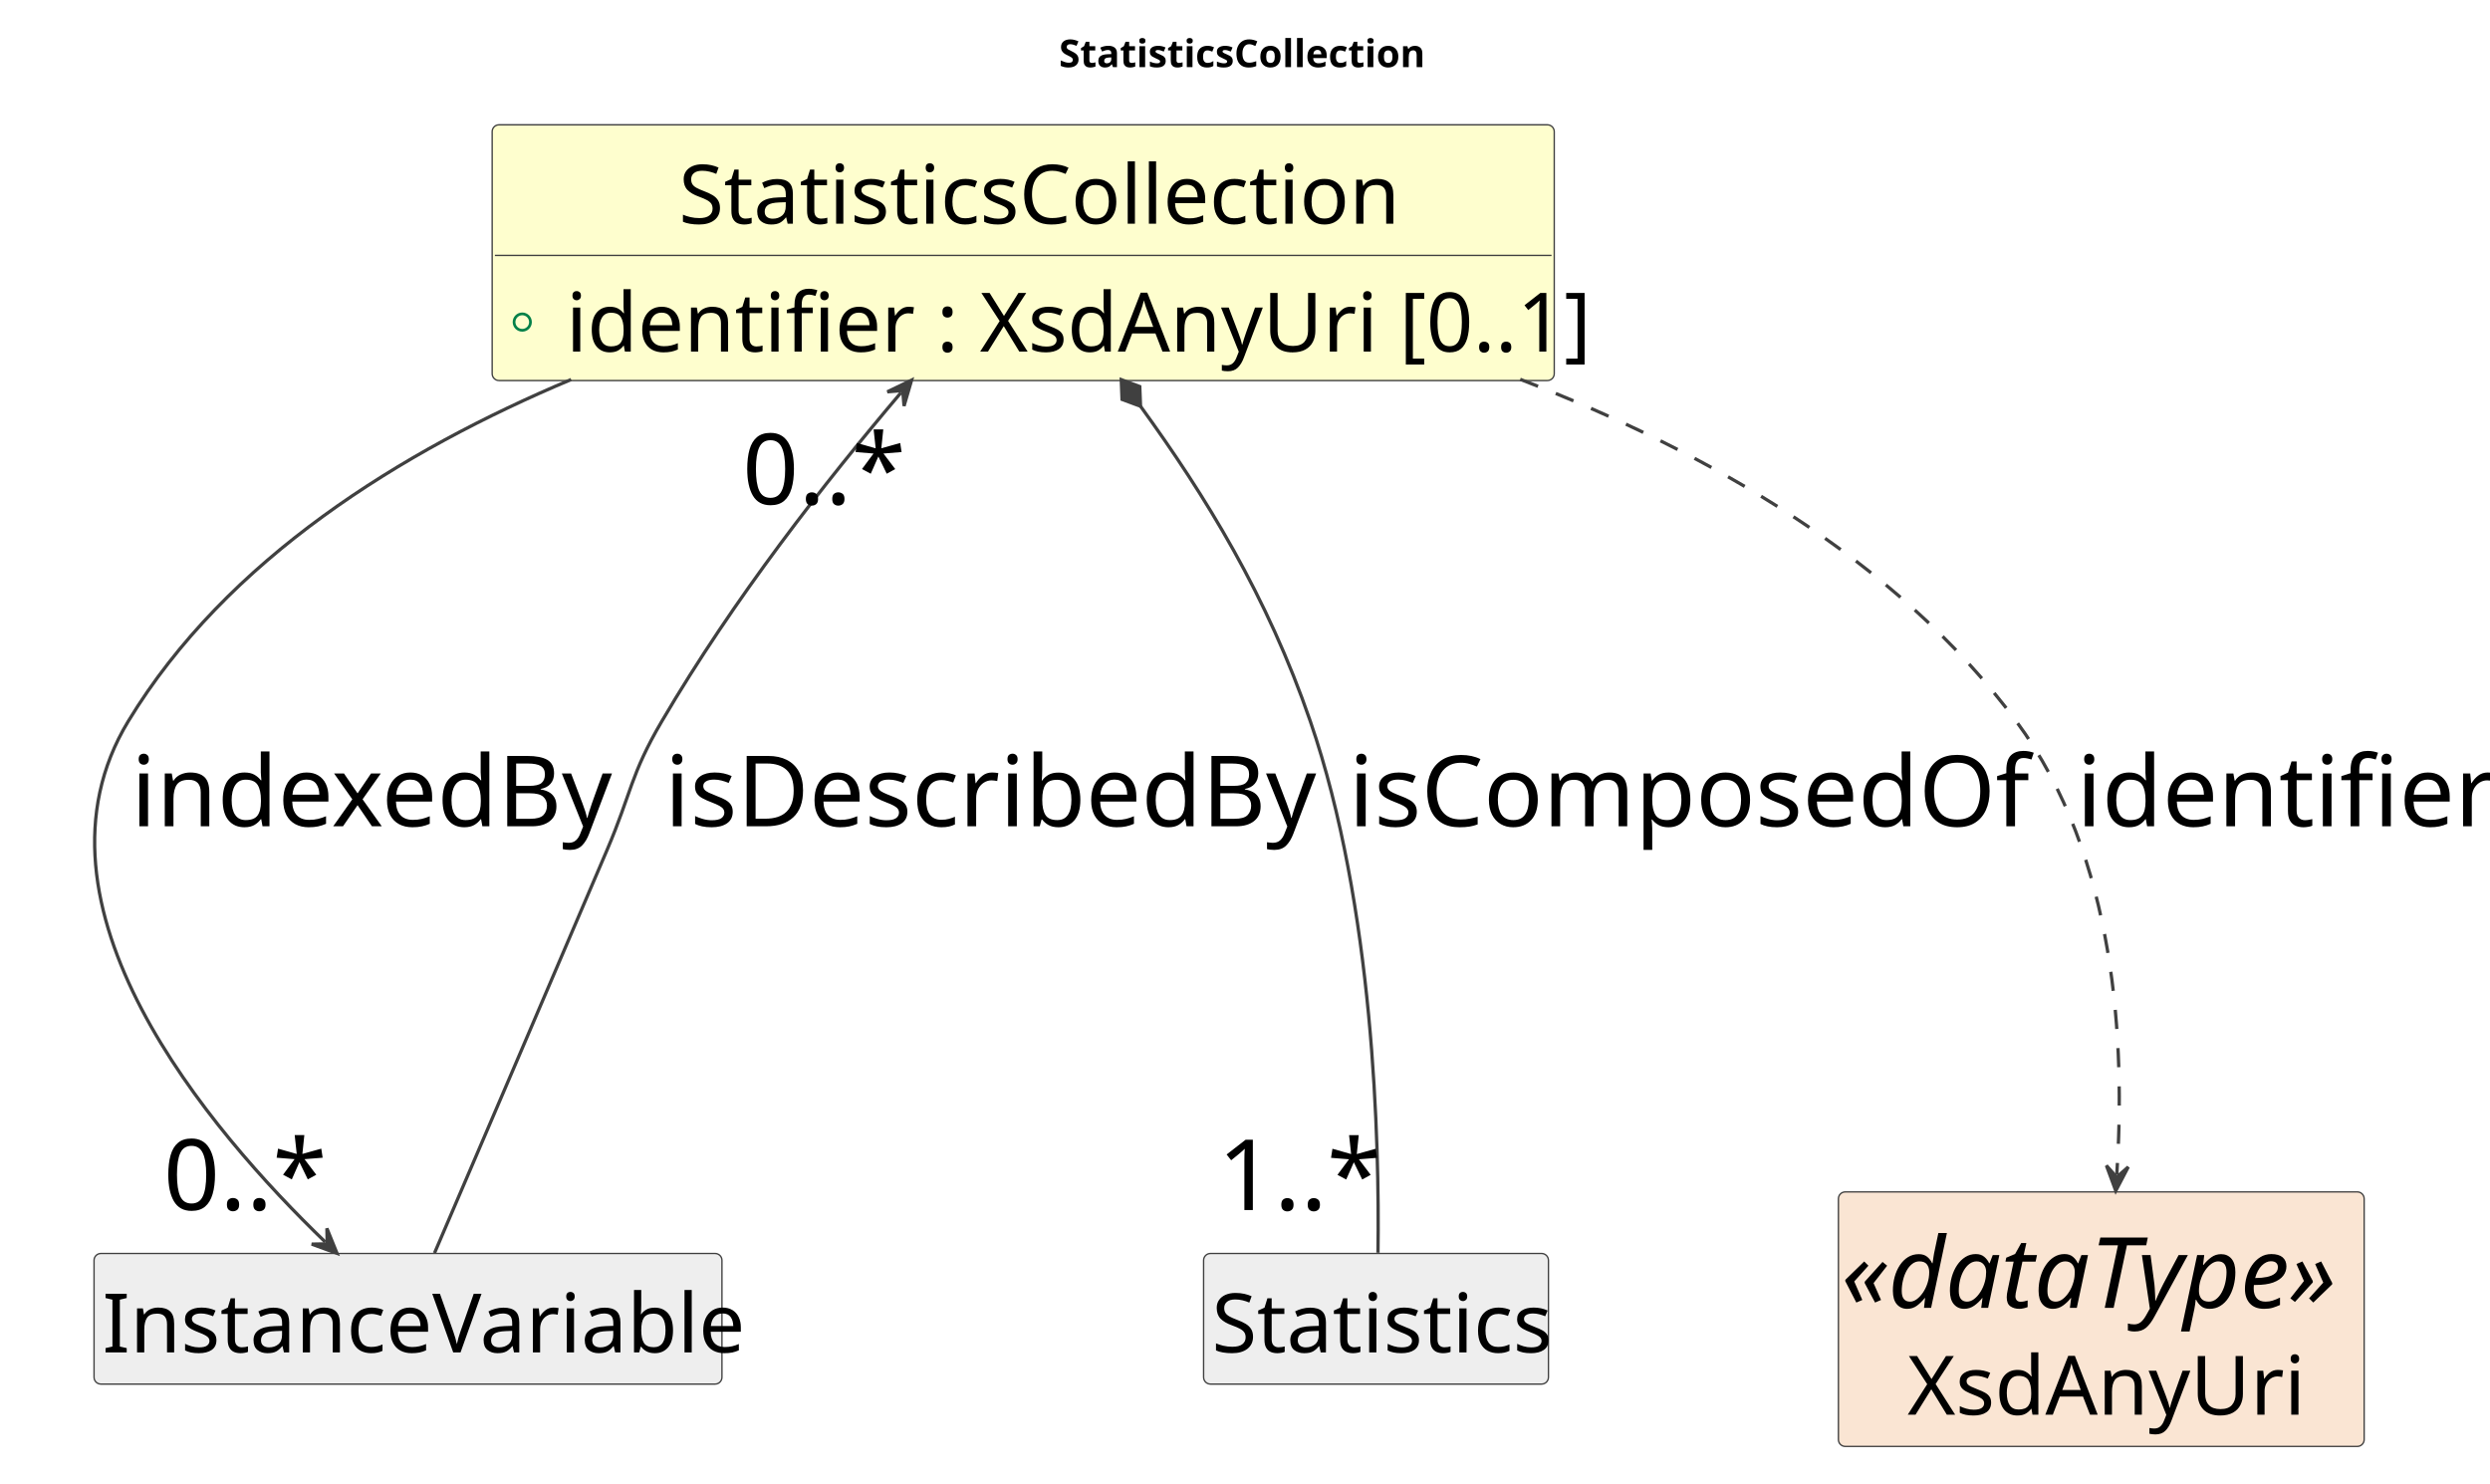
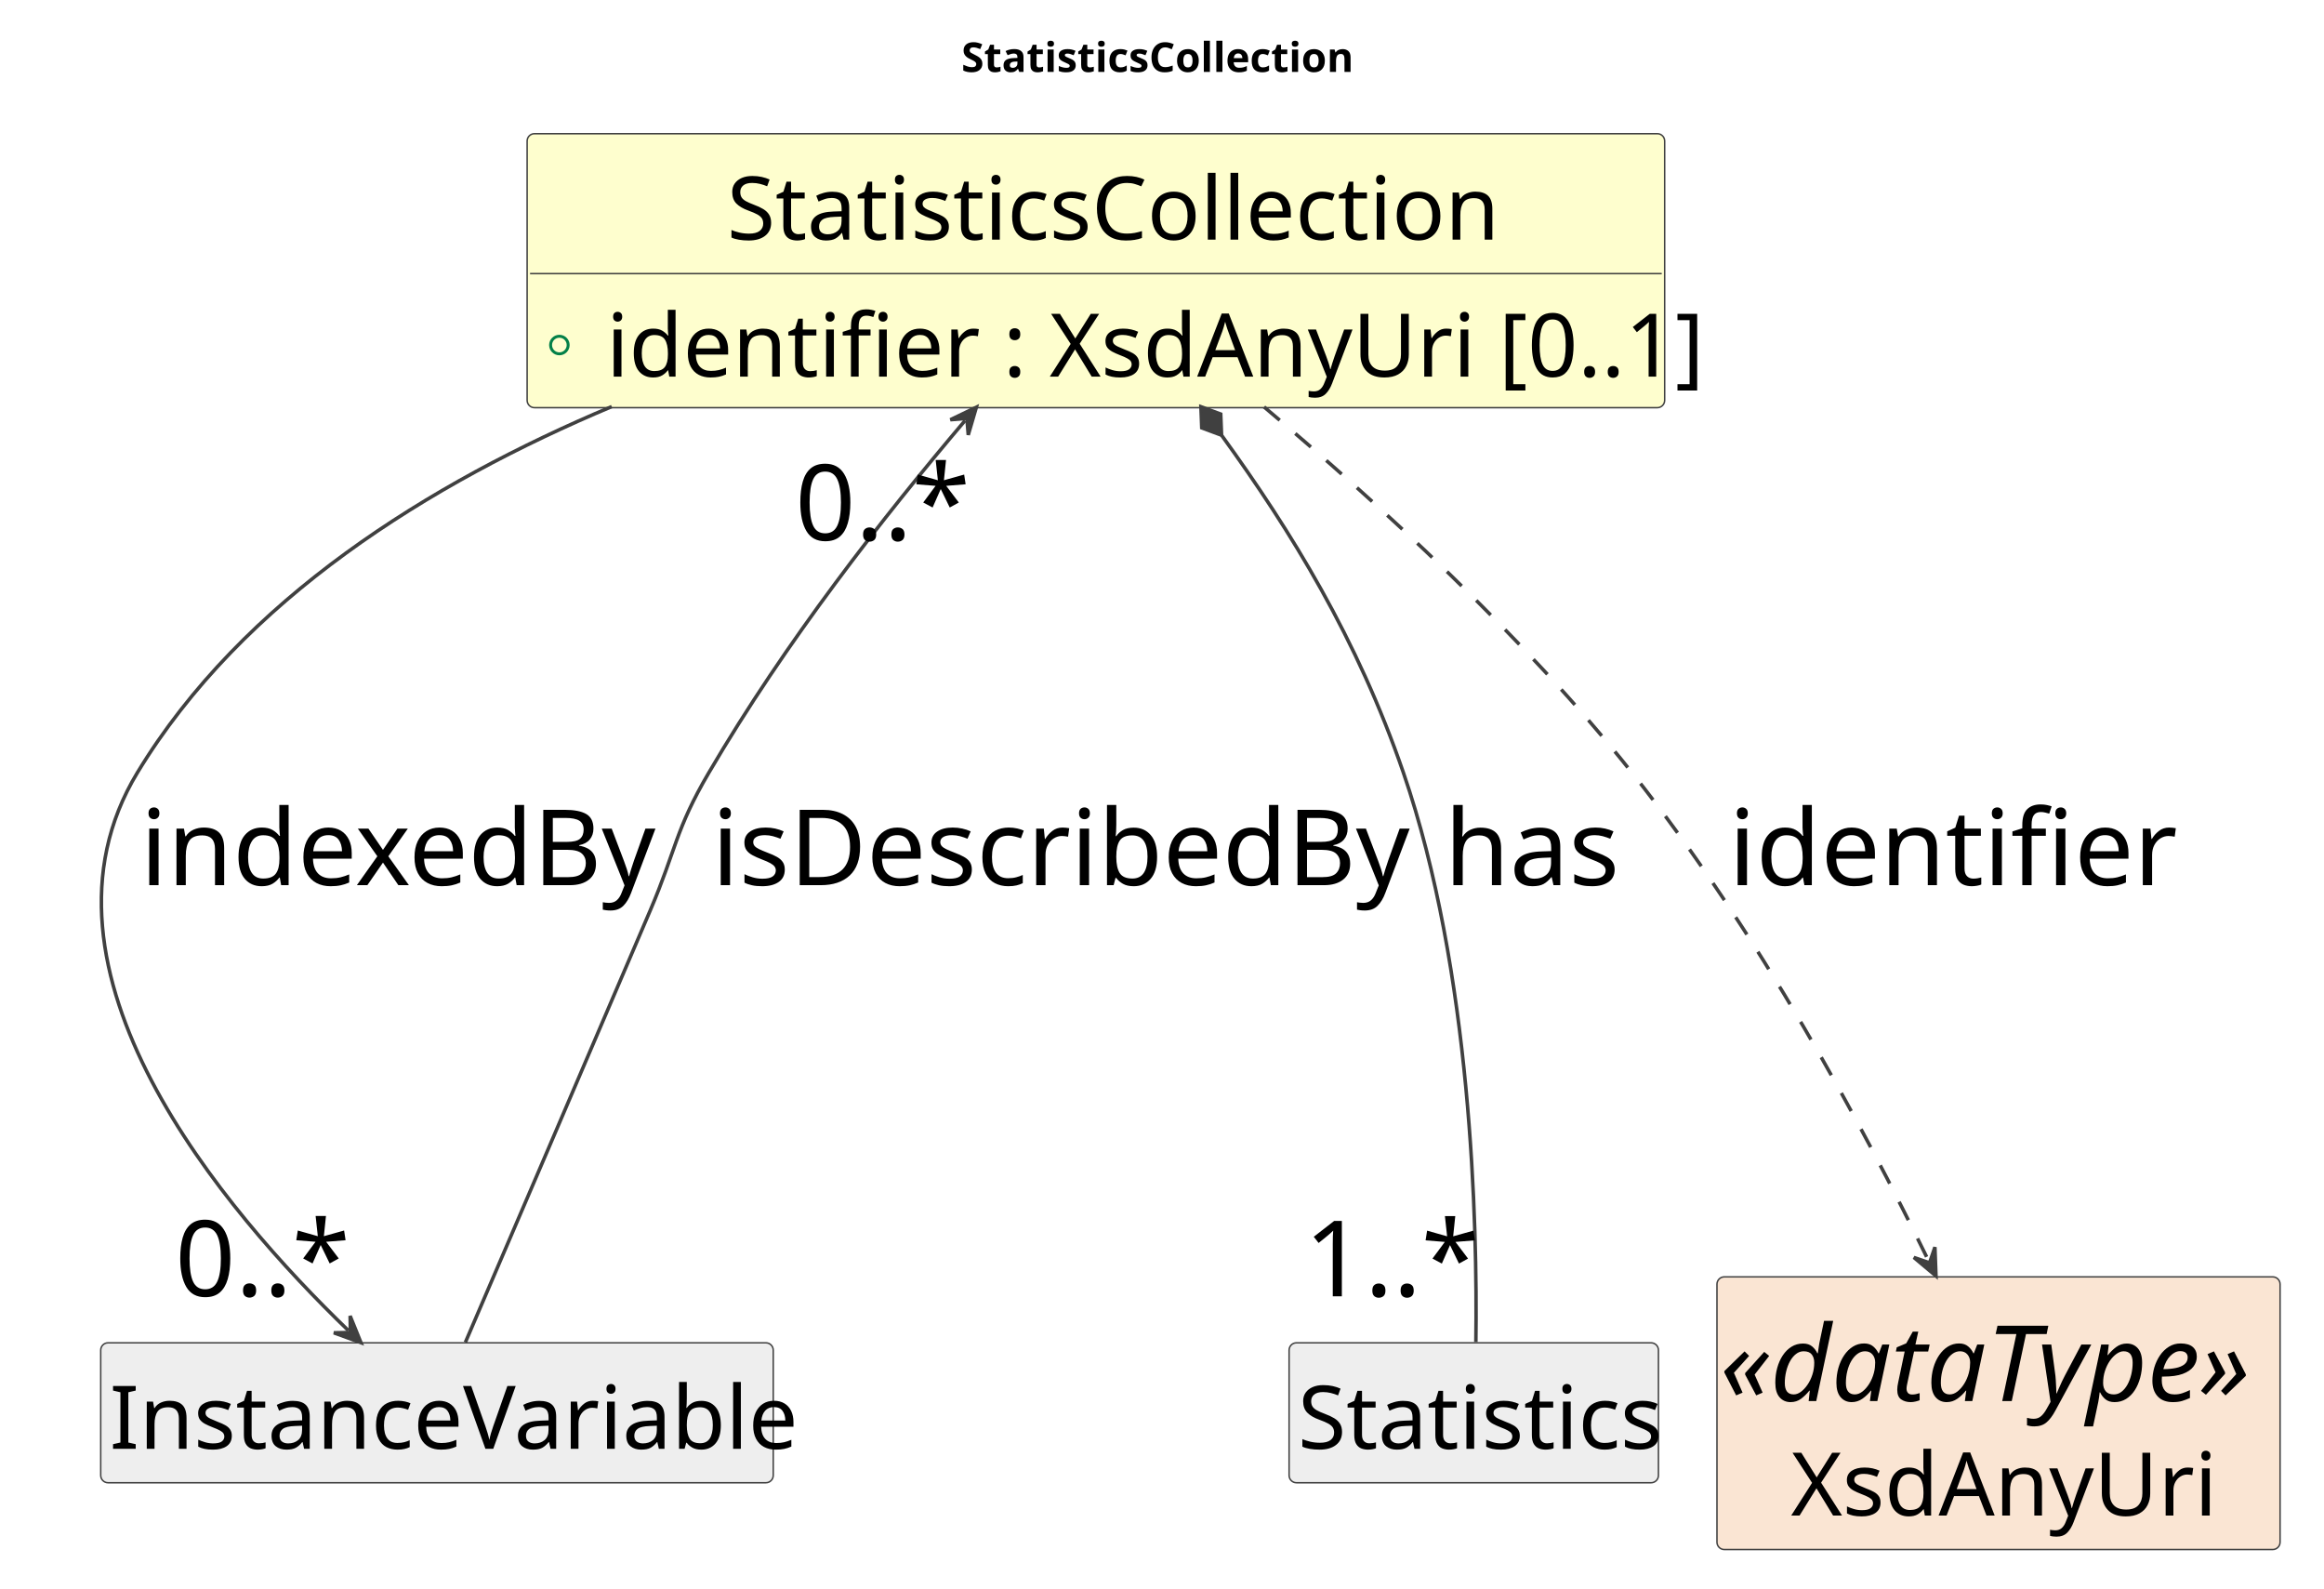
- <svg xmlns="http://www.w3.org/2000/svg" contentStyleType="text/css" data-diagram-type="CLASS" height="542px" preserveAspectRatio="none" style="width:910px;height:542px;background:#FFFFFF;" version="1.1" viewBox="0 0 910 542" width="910px" zoomAndPan="magnify">
+ <svg xmlns="http://www.w3.org/2000/svg" contentStyleType="text/css" data-diagram-type="CLASS" height="542px" preserveAspectRatio="none" style="width:793px;height:542px;background:#FFFFFF;" version="1.1" viewBox="0 0 793 542" width="793px" zoomAndPan="magnify">
  <defs />
  <g>
    <g class="title" data-source-line="1">
-       <text fill="#000000" font-family="sans-serif" font-size="14" font-weight="700" lengthAdjust="spacing" textLength="129.917" x="387.013" y="24.533">StatisticsCollection</text>
+       <text fill="#000000" font-family="sans-serif" font-size="14" font-weight="700" lengthAdjust="spacing" textLength="129.917" x="328.048" y="24.533">StatisticsCollection</text>
    </g>
    <g class="entity" data-qualified-name="StatisticsCollection" data-source-line="16" id="ent0002">
      <rect fill="#FEFECE" height="93.469" rx="2.5" ry="2.5" style="stroke:#404040;stroke-width:0.5;" width="388.151" x="179.87" y="45.609" />
      <text fill="#000000" font-family="sans-serif" font-size="30" lengthAdjust="spacing" textLength="251.763" x="248.064" y="81.752">StatisticsCollection</text>
      <line style="stroke:#404040;stroke-width:0.5;" x1="180.87" x2="567.021" y1="93.344" y2="93.344" />
      <g data-visibility-modifier="PUBLIC_FIELD">
        <ellipse cx="190.87" cy="117.711" fill="none" rx="3" ry="3" style="stroke:#038048;stroke-width:1;" />
      </g>
      <text fill="#000000" font-family="sans-serif" font-size="30" lengthAdjust="spacing" textLength="355.151" x="206.87" y="128.486">identifier : XsdAnyUri [0..1]</text>
    </g>
    <g class="entity" data-qualified-name="InstanceVariable" data-source-line="19" id="ent0003">
      <rect fill="#EEEEEE" height="47.734" rx="2.5" ry="2.5" style="stroke:#404040;stroke-width:0.5;" width="229.477" x="34.37" y="458.109" />
      <text fill="#000000" font-family="sans-serif" font-size="30" lengthAdjust="spacing" textLength="223.477" x="37.37" y="494.252">InstanceVariable</text>
    </g>
    <g class="entity" data-qualified-name="Statistics" data-source-line="21" id="ent0005">
      <rect fill="#EEEEEE" height="47.734" rx="2.5" ry="2.5" style="stroke:#404040;stroke-width:0.5;" width="126.029" x="439.87" y="458.109" />
      <text fill="#000000" font-family="sans-serif" font-size="30" lengthAdjust="spacing" textLength="120.029" x="442.87" y="494.252">Statistics</text>
    </g>
    <g class="entity" data-qualified-name="XsdAnyUri" data-source-line="24" id="ent0008">
-       <rect fill="#FAE5D3" height="93.016" rx="2.5" ry="2.5" style="stroke:#404040;stroke-width:0.5;" width="192.143" x="671.87" y="435.609" />
-       <text fill="#000000" font-family="sans-serif" font-size="36" font-style="italic" lengthAdjust="spacing" textLength="190.143" x="672.87" y="477.981">«dataType»</text>
-       <text fill="#000000" font-family="sans-serif" font-size="30" lengthAdjust="spacing" textLength="141.709" x="697.087" y="517.033">XsdAnyUri</text>
+       <rect fill="#FAE5D3" height="93.016" rx="2.5" ry="2.5" style="stroke:#404040;stroke-width:0.5;" width="192.143" x="585.87" y="435.609" />
+       <text fill="#000000" font-family="sans-serif" font-size="36" font-style="italic" lengthAdjust="spacing" textLength="190.143" x="586.87" y="477.981">«dataType»</text>
+       <text fill="#000000" font-family="sans-serif" font-size="30" lengthAdjust="spacing" textLength="141.709" x="611.087" y="517.033">XsdAnyUri</text>
    </g>
    <g class="link" data-entity-1="ent0003" data-entity-2="ent0002" data-link-type="dependency" data-source-line="20" id="lnk4">
      <path codeLine="20" d="M158.8,457.949 C172.87,425.159 199.37,363.319 221.87,310.609 C230.78,289.729 230.38,283.189 241.87,263.609 C268.3,218.569 301.24,176.566 329.28,143.496" fill="none" id="InstanceVariable-to-StatisticsCollection" style="stroke:#404040;stroke-width:1.2;" />
      <polygon fill="#404040" points="333.16,138.919,324.289,143.197,329.926,142.733,330.39,148.371,333.16,138.919" style="stroke:#404040;stroke-width:1.2;" />
      <text fill="#000000" font-family="sans-serif" font-size="36" lengthAdjust="spacing" textLength="230.08" x="242.87" y="301.981">isDescribedBy</text>
      <text fill="#000000" font-family="sans-serif" font-size="36" lengthAdjust="spacing" textLength="54.035" x="271.324" y="184.294">0..*</text>
    </g>
    <g class="link" data-entity-1="ent0002" data-entity-2="ent0003" data-link-type="dependency" data-source-line="23" id="lnk7">
      <path codeLine="23" d="M208.74,138.709 C146.82,164.719 82.8,204.349 46.87,263.609 C6,331.009 76.752,413.273 118.852,453.893" fill="none" id="StatisticsCollection-to-InstanceVariable" style="stroke:#404040;stroke-width:1.2;" />
      <polygon fill="#404040" points="123.17,458.059,119.471,448.932,119.572,454.588,113.916,454.689,123.17,458.059" style="stroke:#404040;stroke-width:1.2;" />
      <text fill="#000000" font-family="sans-serif" font-size="36" lengthAdjust="spacing" textLength="168.117" x="47.87" y="301.981">indexedBy</text>
      <text fill="#000000" font-family="sans-serif" font-size="36" lengthAdjust="spacing" textLength="54.035" x="59.743" y="442.188">0..*</text>
    </g>
    <g class="link" data-entity-1="ent0002" data-entity-2="ent0005" data-link-type="composition" data-source-line="22" id="lnk6">
      <path codeLine="22" d="M416.822,148.476 C440.602,181.286 463.17,217.909 478.87,263.609 C502.14,331.329 504.15,417.249 503.6,457.849" fill="none" id="StatisticsCollection-backto-Statistics" style="stroke:#404040;stroke-width:1.2;" />
      <polygon fill="#404040" points="409.78,138.759,410.062,145.965,416.822,148.476,416.54,141.27,409.78,138.759" style="stroke:#404040;stroke-width:1.2;" />
-       <text fill="#000000" font-family="sans-serif" font-size="36" lengthAdjust="spacing" textLength="238.096" x="492.87" y="301.981">isComposedOf</text>
+       <text fill="#000000" font-family="sans-serif" font-size="36" lengthAdjust="spacing" textLength="58.043" x="492.87" y="301.981">has</text>
      <text fill="#000000" font-family="sans-serif" font-size="36" lengthAdjust="spacing" textLength="54.035" x="445.085" y="442.231">1..*</text>
    </g>
    <g class="link" data-entity-1="ent0002" data-entity-2="ent0008" data-link-type="dependency" data-source-line="25" id="lnk9">
-       <path codeLine="25" d="M555.57,138.629 C622.56,164.459 692.79,203.979 736.87,263.609 C773.72,313.449 776.664,381.662 773.614,429.222" fill="none" id="StatisticsCollection-to-XsdAnyUri" style="stroke:#404040;stroke-width:1.2;stroke-dasharray:7,7;" />
-       <polygon fill="#404040" points="773.23,435.209,777.798,426.484,773.55,430.22,769.814,425.972,773.23,435.209" style="stroke:#404040;stroke-width:1.2;" />
-       <text fill="#000000" font-family="sans-serif" font-size="36" lengthAdjust="spacing" textLength="136.072" x="758.87" y="301.981">identifier</text>
+       <path codeLine="25" d="M431.33,138.829 C469.7,171.139 519.74,216.849 556.87,263.609 C600.21,318.179 635.564,384.109 657.964,429.919" fill="none" id="StatisticsCollection-to-XsdAnyUri" style="stroke:#404040;stroke-width:1.2;stroke-dasharray:7,7;" />
+       <polygon fill="#404040" points="660.6,435.309,660.24,425.467,658.404,430.818,653.053,428.981,660.6,435.309" style="stroke:#404040;stroke-width:1.2;" />
+       <text fill="#000000" font-family="sans-serif" font-size="36" lengthAdjust="spacing" textLength="136.072" x="589.87" y="301.981">identifier</text>
    </g>
  </g>
</svg>
